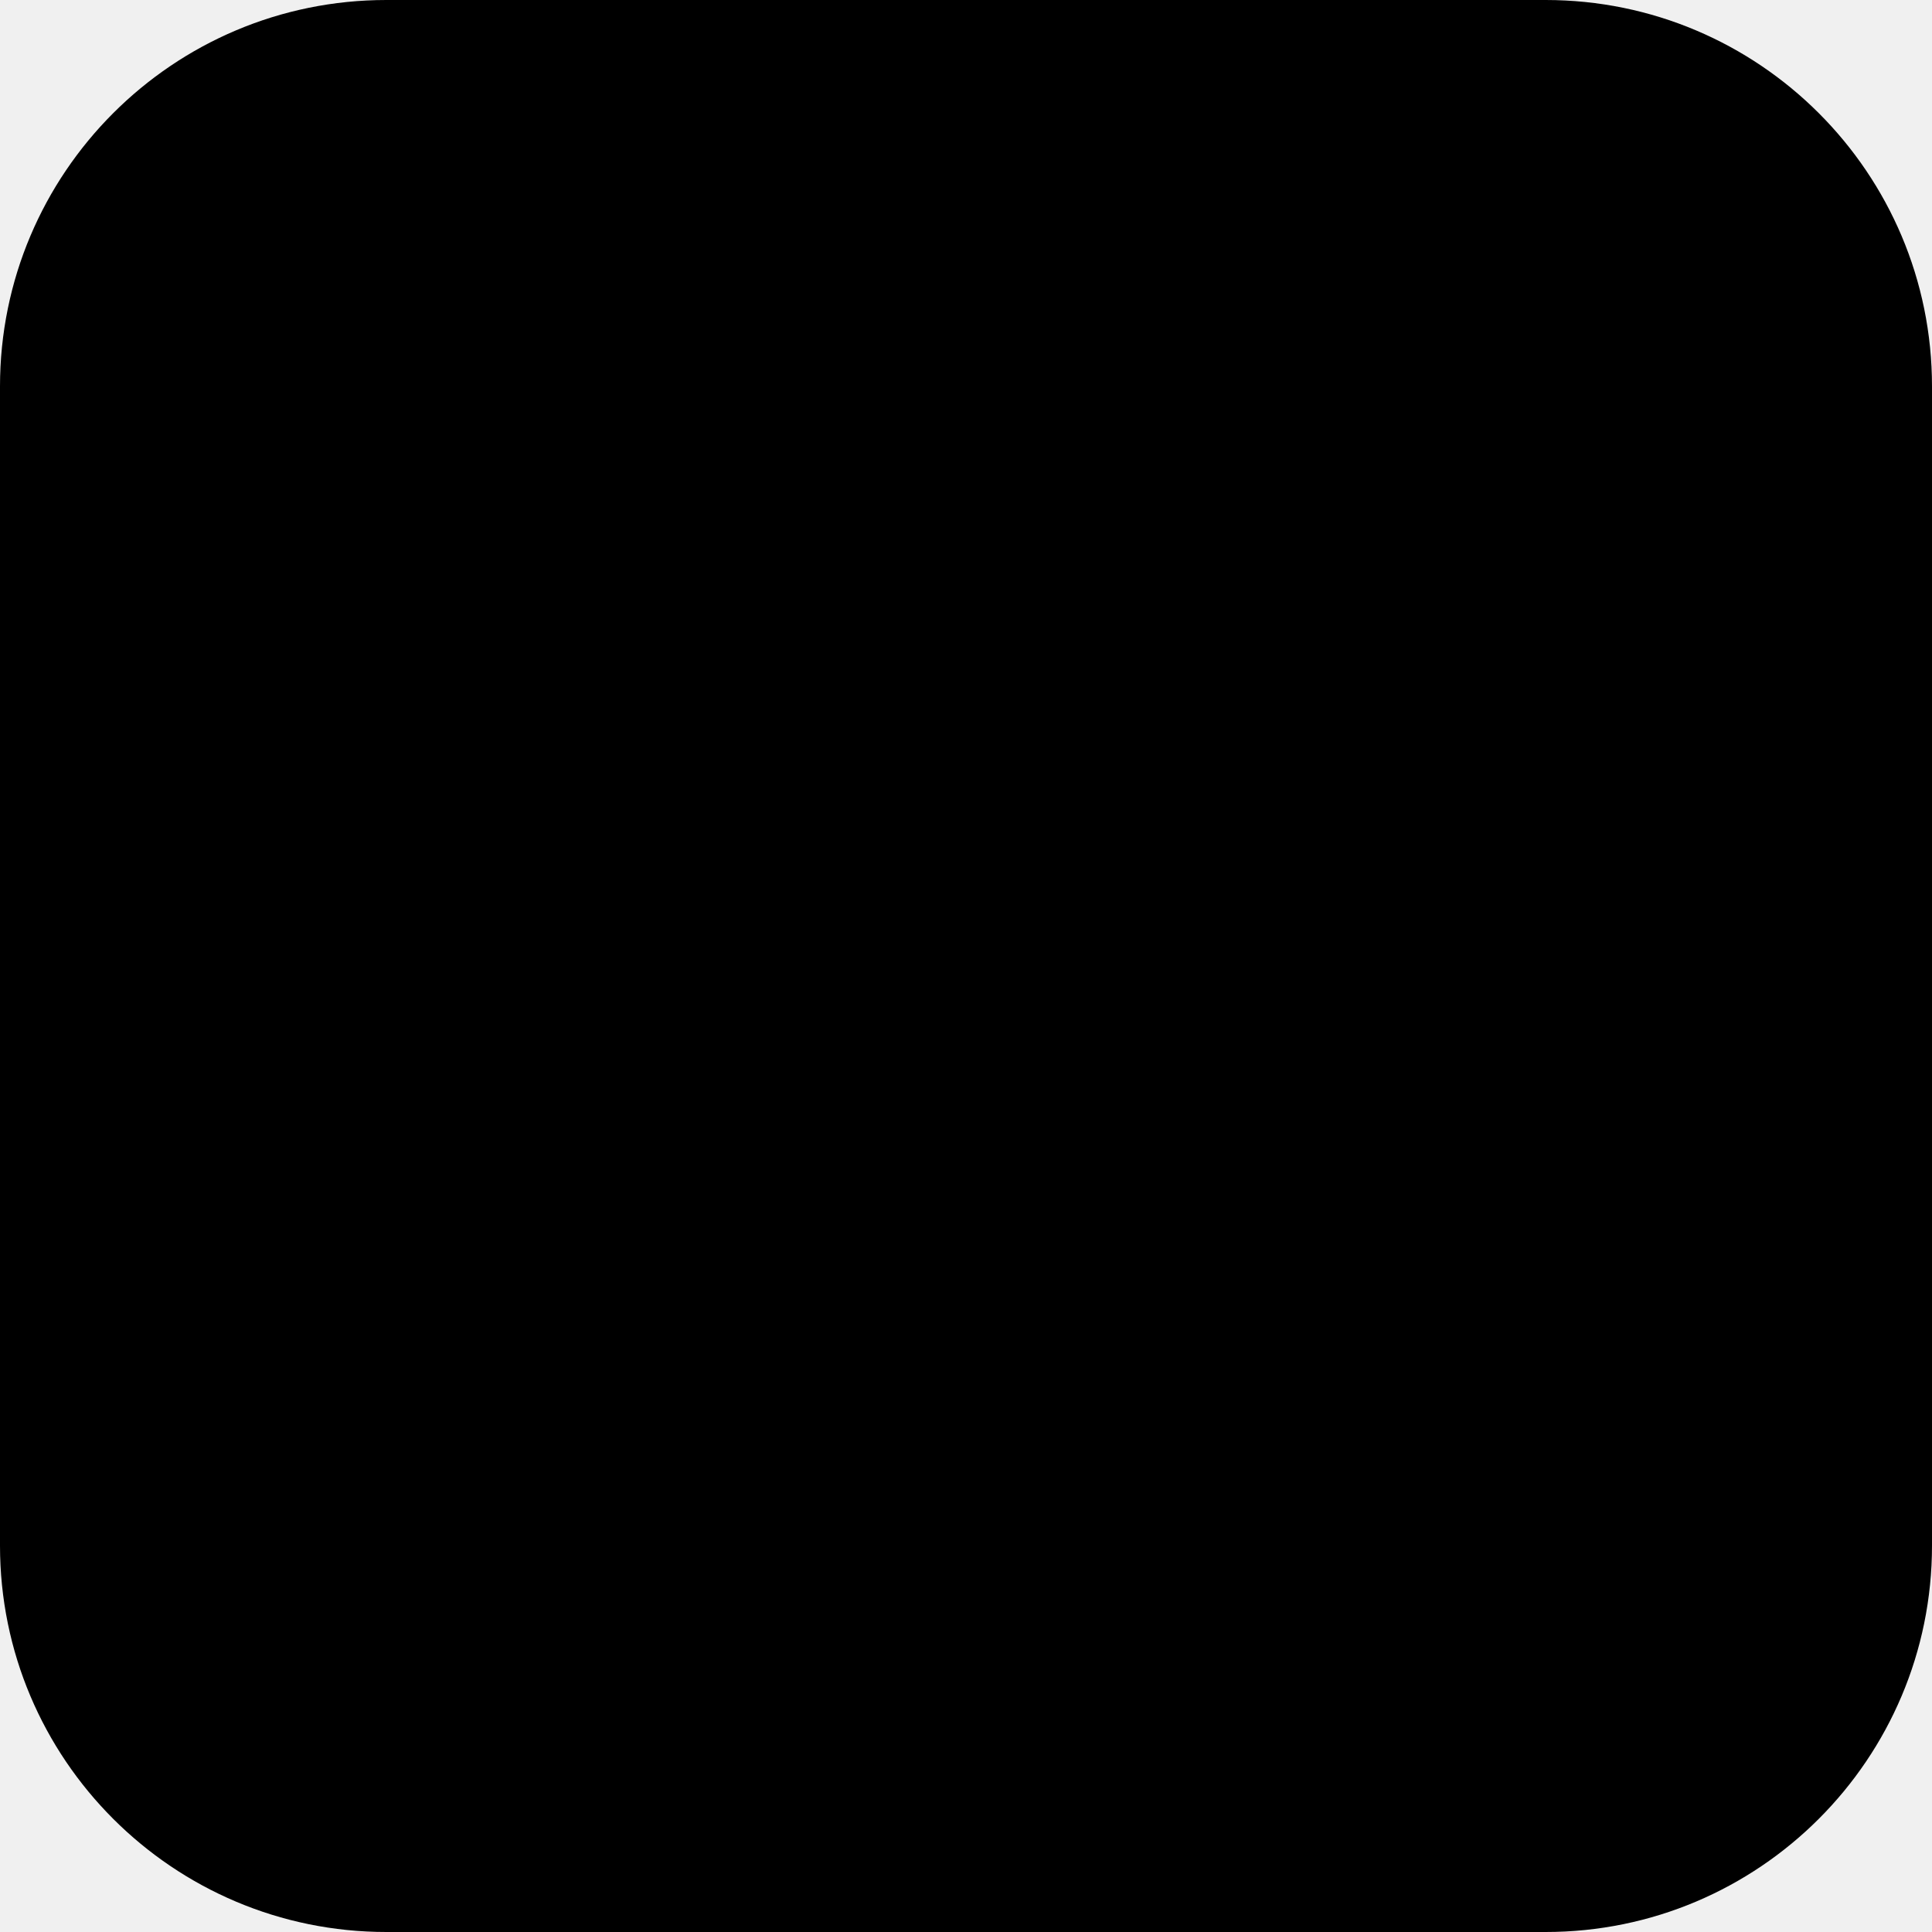
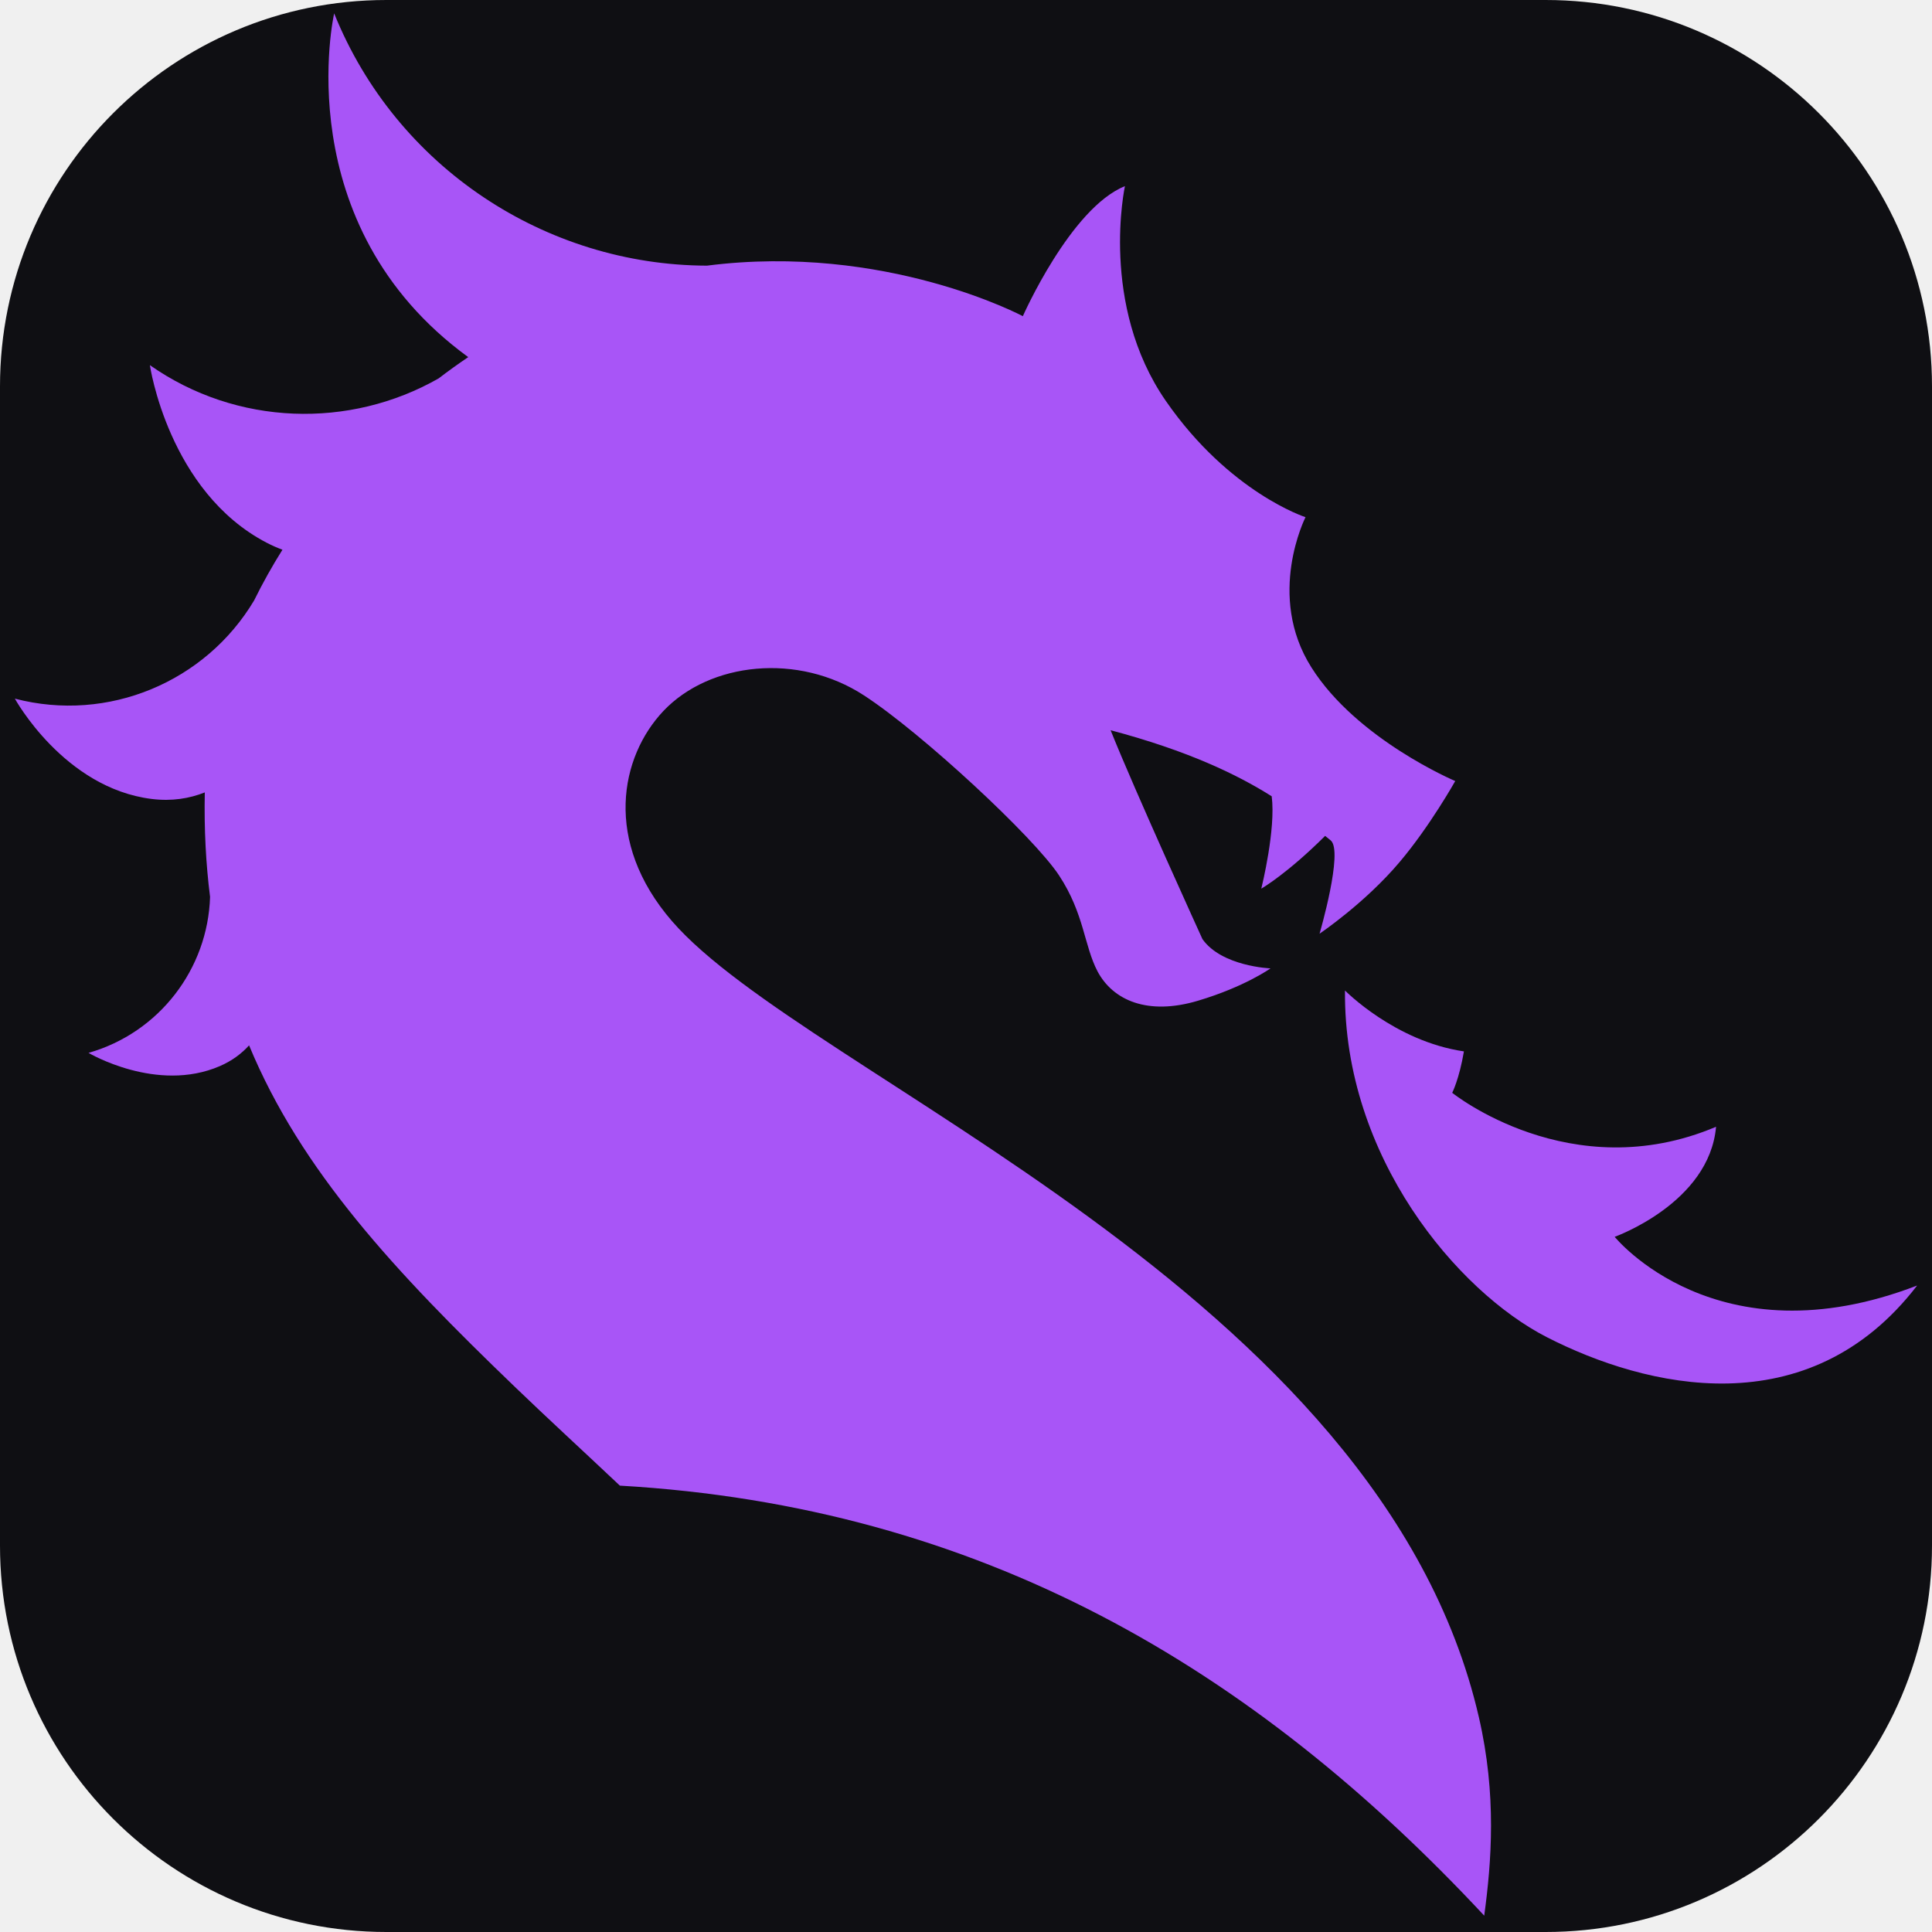
<svg xmlns="http://www.w3.org/2000/svg" viewBox="0 0 260 260">
  <style>
-     @media (prefers-color-scheme: dark) {
-       .bg  { fill: #0f0f13; }
-       .fg  { fill: #a855f7; }
-     }
+     .bg { fill: #0f0f13; }
+     .fg { fill: #a855f7; }
    @media (prefers-color-scheme: light) {
-       .bg  { fill: #ffffff; }
-       .fg  { fill: #7c3aed; }
+       .bg { fill: #ffffff; }
+       .fg { fill: #7c3aed; }
    }
  </style>
  <rect class="bg" width="260" height="260" rx="52" />
  <g class="fg">
    <path d="M199.02,231.09c-13.25-57.48-90.49-86.23-108.58-107.12c-9.3-10.74-6.97-22.15-1.16-28.29c6.24-6.58,18.13-7.88,27-2.09c7.76,5.05,22.86,19.06,26.25,24.23c3.39,5.16,3.35,9.43,5.17,12.9c2.07,3.9,6.75,5.98,13.53,3.95c6.28-1.87,9.75-4.35,9.75-4.35s-6.56-0.25-9.16-3.94c0,0-9.1-19.95-12.36-28.11c10.43,2.77,17.05,5.97,21.68,8.89c0.57,4.44-1.32,12.09-1.4,12.43c0.21-0.12,3.58-2.11,8.59-7.1c0.25,0.21,0.5,0.41,0.74,0.6c1.77,1.41-1.49,12.56-1.49,12.56s6.12-4.11,10.8-9.67c4.05-4.79,7.46-10.87,7.46-10.87s-13.25-5.6-19.36-15.3c-6.13-9.69-0.79-20.21-0.79-20.21s-10.22-3.28-18.78-15.62c-9-12.98-5.52-28.93-5.52-28.93c-7.32,2.94-13.74,17.5-13.74,17.5s-18.49-9.87-42.51-6.8C73.47,35.69,53.33,22.55,44.97,1.8c0,0-6.47,28.39,18.04,46.26c-1.33,0.9-2.66,1.85-3.99,2.87c-11.96,6.81-27.15,6.41-38.85-1.79c0,0,0.62,4.26,2.9,9.38c2.28,5.11,6.21,11.09,12.84,14.53c0.71,0.37,1.41,0.67,2.1,0.93c-1.38,2.2-2.66,4.48-3.81,6.82C27.67,91.76,14.56,97.3,2,94.02c0,0,6.59,12.03,18.41,13.5c2.73,0.34,5.11-0.07,7.15-0.88c-0.1,4.98,0.15,9.64,0.71,14.06c-0.3,9.68-6.83,18.27-16.35,20.99h-0.01c0,0,9.18,5.46,17.68,1.78c1.66-0.72,2.94-1.7,3.93-2.79c6.98,16.86,19.64,30.46,35.78,45.97c4.33,4.17,9.19,8.63,14.12,13.28c48.5,2.8,85.22,24.51,116.32,57.87C200.72,250.56,201.44,241.58,199.02,231.09z" />
    <path d="M147.91,70.11l13.72,13.65l-21.9-7.9L147.91,70.11z" />
    <path d="M181.003,133.297c0,0,6.706,6.836,16.005,8.195c-0.628,3.718-1.577,5.572-1.577,5.572s15.96,12.85,35.508,4.572c-0.902,10.276-13.643,14.81-13.643,14.81S230.983,183.407,258,173c-14.657,19.075-36.539,13.759-49.848,6.944C196.19,173.819,180.788,155.727,181.003,133.297z" />
  </g>
</svg>
